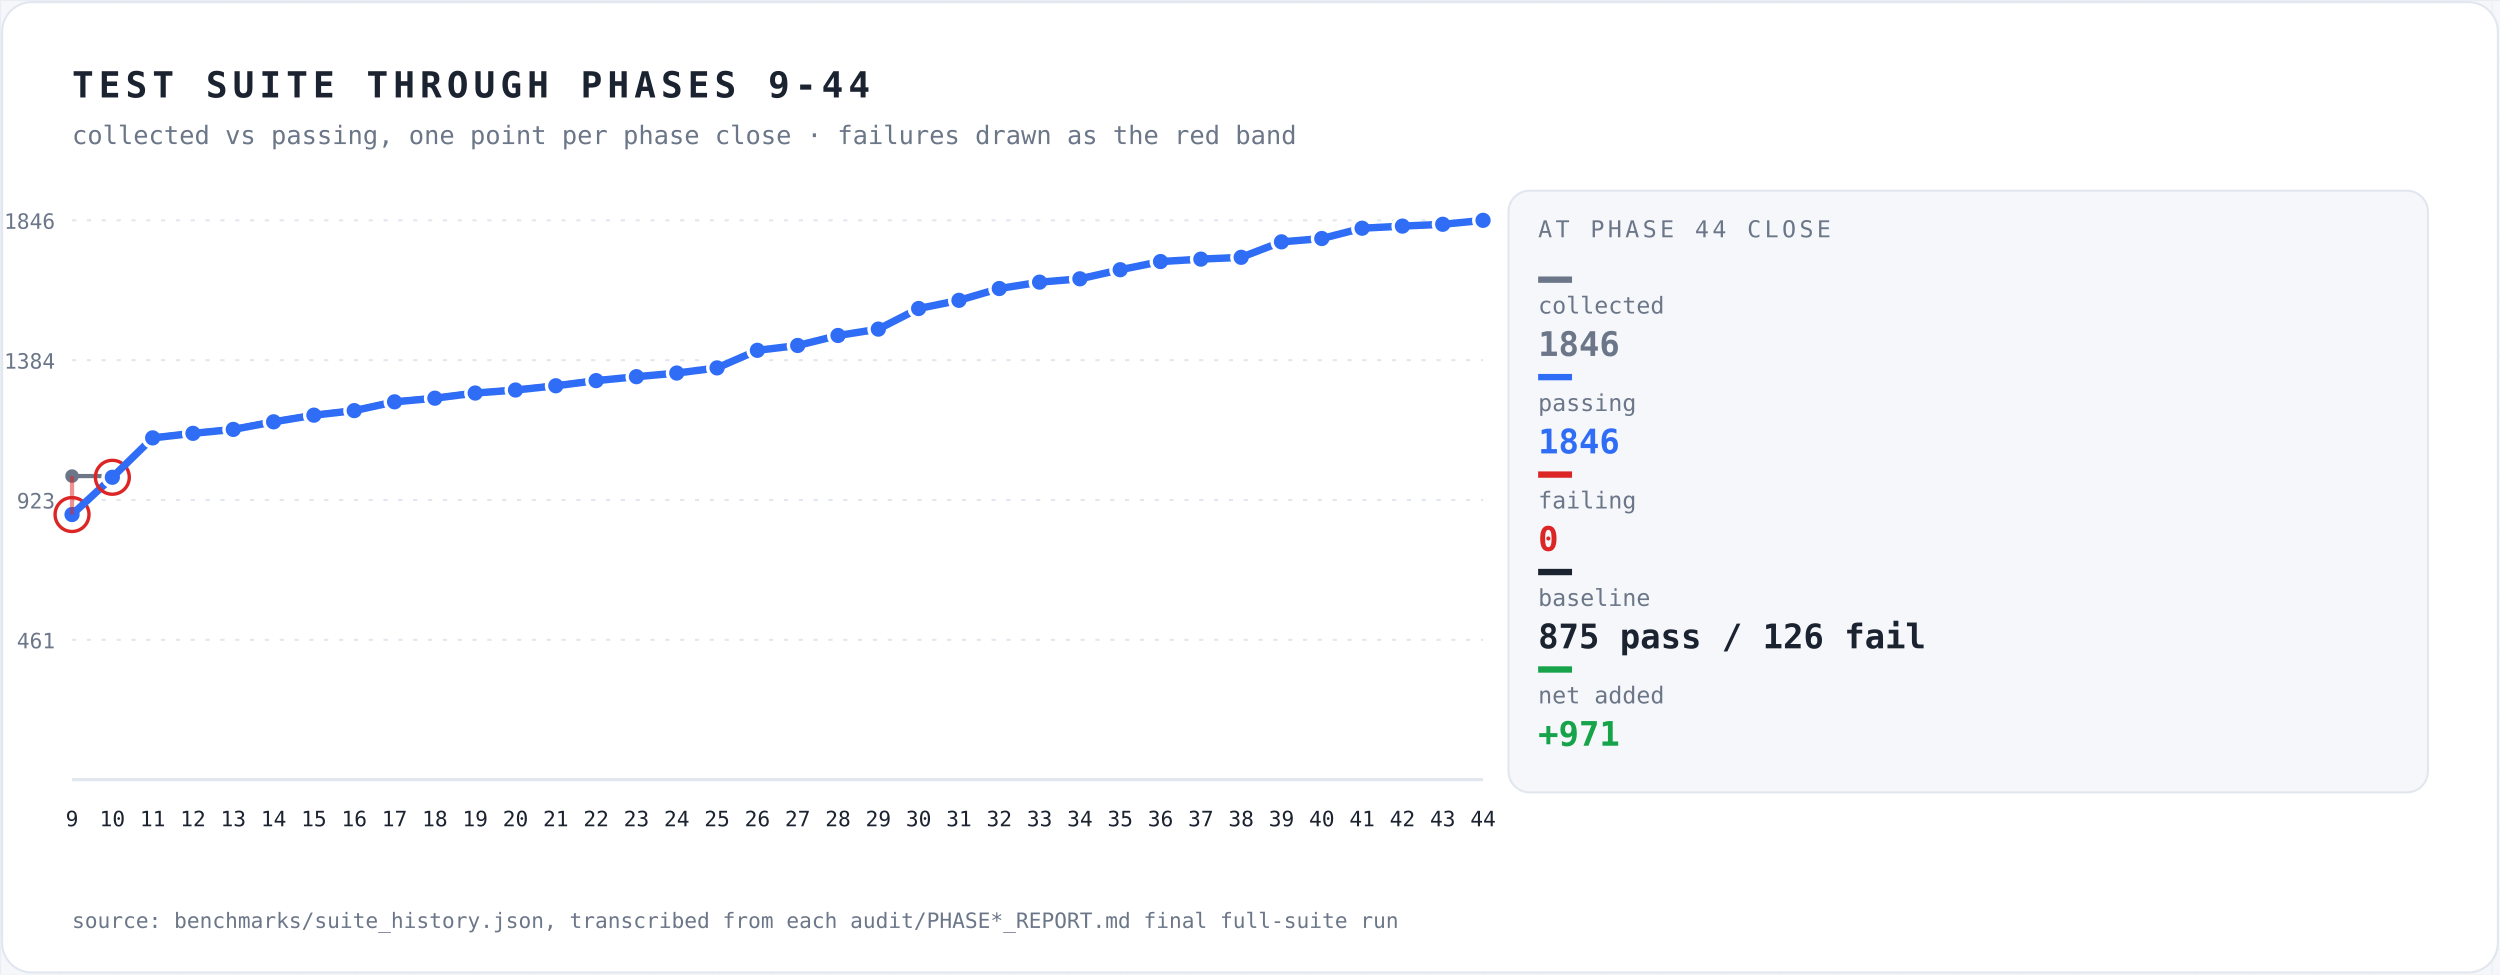
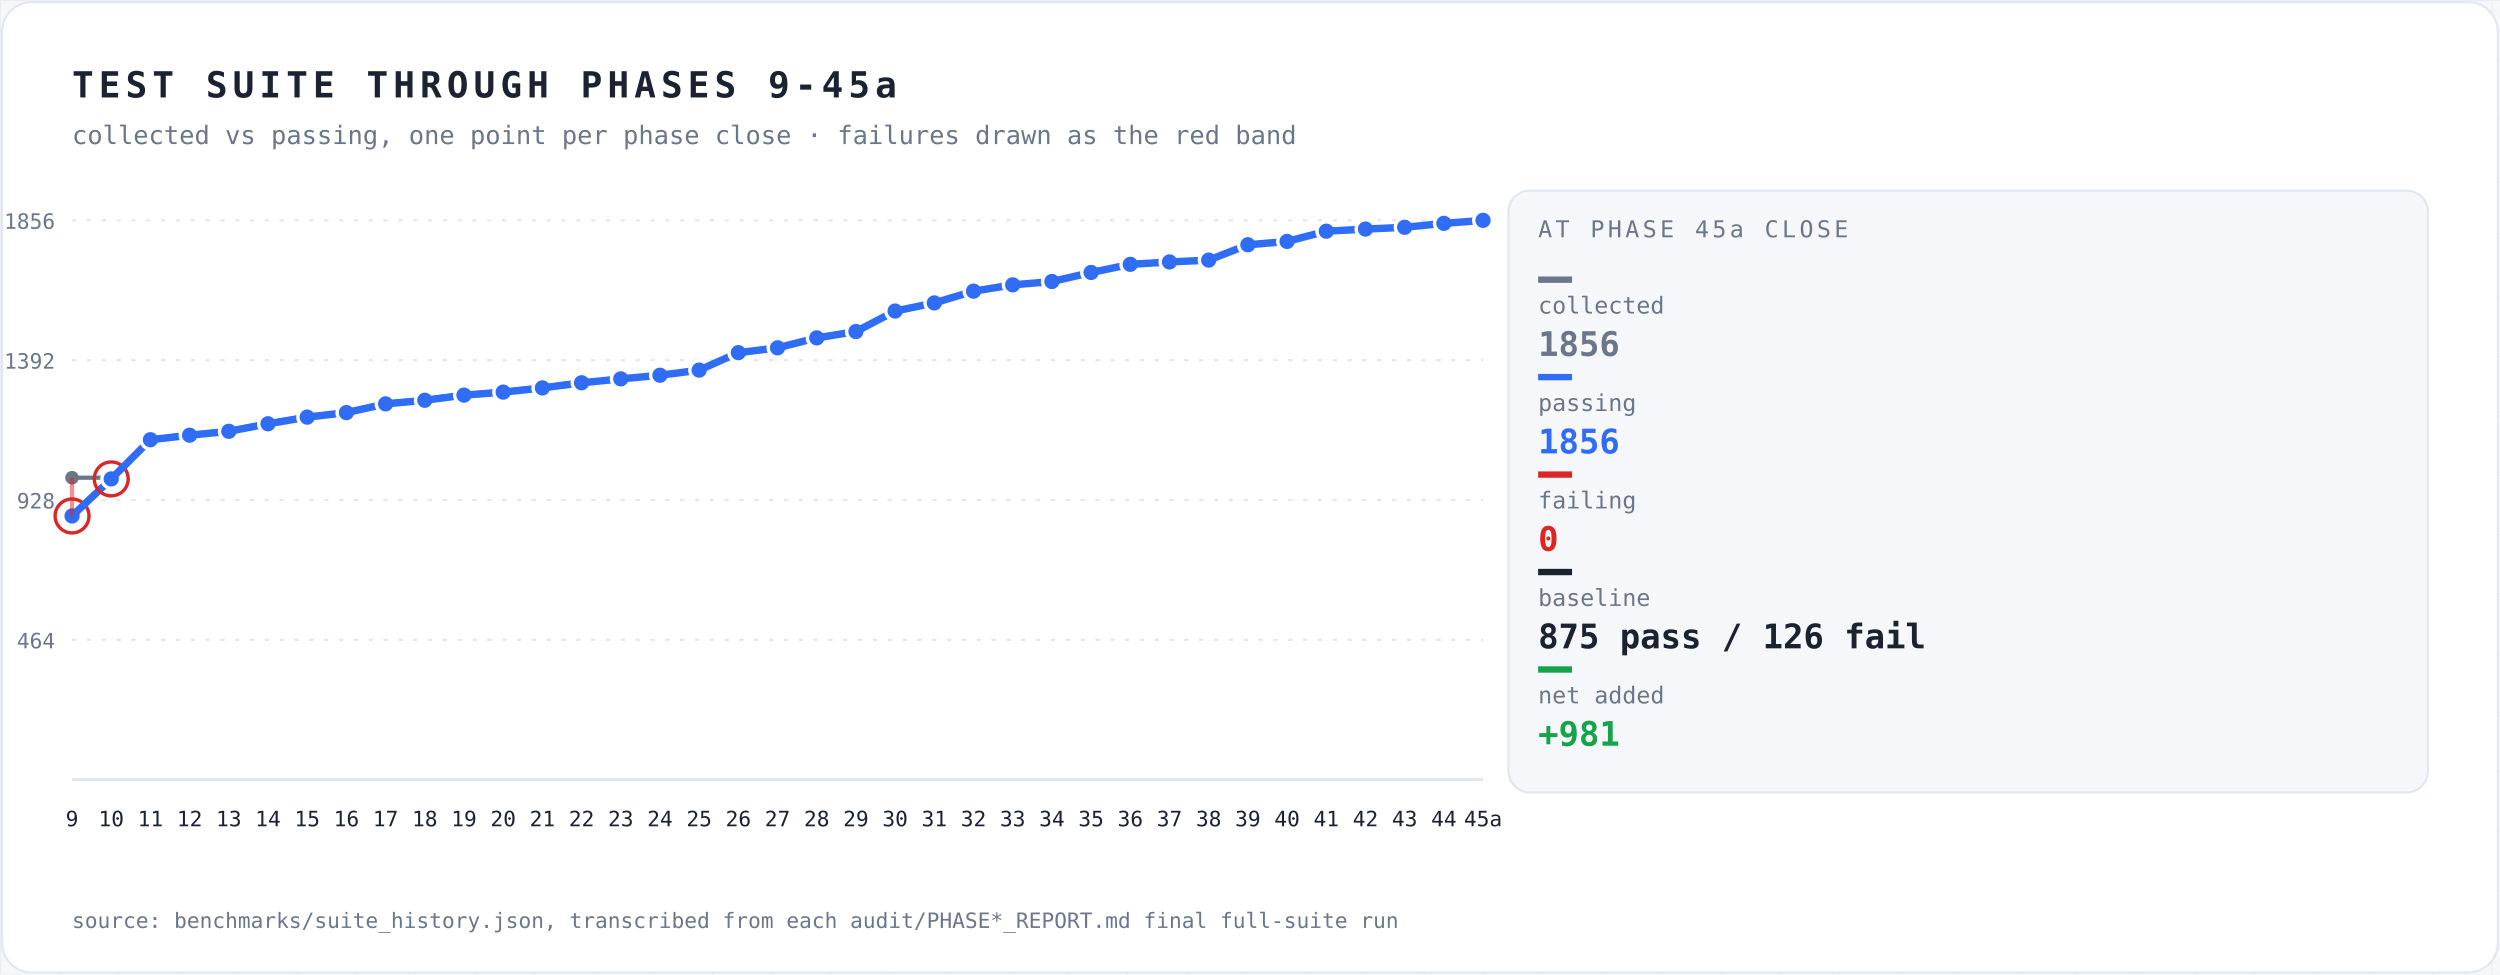
- <svg xmlns="http://www.w3.org/2000/svg" width="1180" height="460" viewBox="0 0 1180 460" role="img" aria-label="TEST SUITE THROUGH PHASES 9-44: collected vs passing, one point per phase close · failures drawn as the red band">
+ <svg xmlns="http://www.w3.org/2000/svg" width="1180" height="460" viewBox="0 0 1180 460" role="img" aria-label="TEST SUITE THROUGH PHASES 9-45a: collected vs passing, one point per phase close · failures drawn as the red band">
  <defs>
    <pattern id="grid" width="28" height="28" patternUnits="userSpaceOnUse">
      <path d="M28 0H0v28" fill="none" stroke="#e2e7ef" stroke-width="1" />
    </pattern>
  </defs>
  <rect width="100%" height="100%" fill="#f5f7fa" />
  <rect width="100%" height="100%" fill="url(#grid)" opacity=".55" />
  <rect x="1" y="1" width="1178" height="458" rx="14" fill="#ffffff" stroke="#e2e7ef" />
-   <text x="34" y="46" font-family="ui-monospace, 'SF Mono', Menlo, Consolas, monospace" font-size="17" font-weight="700" letter-spacing="2.4" fill="#1b2230">TEST SUITE THROUGH PHASES 9-44</text>
+   <text x="34" y="46" font-family="ui-monospace, 'SF Mono', Menlo, Consolas, monospace" font-size="17" font-weight="700" letter-spacing="2.4" fill="#1b2230">TEST SUITE THROUGH PHASES 9-45a</text>
  <text x="34" y="68" font-family="ui-monospace, 'SF Mono', Menlo, Consolas, monospace" font-size="12" fill="#6b7688">collected vs passing, one point per phase close · failures drawn as the red band</text>
  <line x1="34" y1="368" x2="700" y2="368" stroke="#e2e7ef" stroke-width="1.5" />
  <line x1="34" y1="302.0" x2="700" y2="302.0" stroke="#e2e7ef" stroke-dasharray="2 5" />
-   <text x="26" y="306.0" text-anchor="end" font-family="ui-monospace, 'SF Mono', Menlo, Consolas, monospace" font-size="10" fill="#6b7688">461</text>
+   <text x="26" y="306.0" text-anchor="end" font-family="ui-monospace, 'SF Mono', Menlo, Consolas, monospace" font-size="10" fill="#6b7688">464</text>
  <line x1="34" y1="236.0" x2="700" y2="236.0" stroke="#e2e7ef" stroke-dasharray="2 5" />
-   <text x="26" y="240.0" text-anchor="end" font-family="ui-monospace, 'SF Mono', Menlo, Consolas, monospace" font-size="10" fill="#6b7688">923</text>
+   <text x="26" y="240.0" text-anchor="end" font-family="ui-monospace, 'SF Mono', Menlo, Consolas, monospace" font-size="10" fill="#6b7688">928</text>
  <line x1="34" y1="170.0" x2="700" y2="170.0" stroke="#e2e7ef" stroke-dasharray="2 5" />
-   <text x="26" y="174.0" text-anchor="end" font-family="ui-monospace, 'SF Mono', Menlo, Consolas, monospace" font-size="10" fill="#6b7688">1384</text>
+   <text x="26" y="174.0" text-anchor="end" font-family="ui-monospace, 'SF Mono', Menlo, Consolas, monospace" font-size="10" fill="#6b7688">1392</text>
  <line x1="34" y1="104.0" x2="700" y2="104.0" stroke="#e2e7ef" stroke-dasharray="2 5" />
-   <text x="26" y="108.0" text-anchor="end" font-family="ui-monospace, 'SF Mono', Menlo, Consolas, monospace" font-size="10" fill="#6b7688">1846</text>
-   <circle cx="34.0" cy="224.702" r="3.2" fill="#6b7688" />
-   <circle cx="34.0" cy="242.865" r="4.4" fill="#2f6df6" stroke="#ffffff" stroke-width="1.6" />
-   <circle cx="34.0" cy="242.865" r="8" fill="none" stroke="#dc2626" stroke-width="1.6" />
+   <text x="26" y="108.0" text-anchor="end" font-family="ui-monospace, 'SF Mono', Menlo, Consolas, monospace" font-size="10" fill="#6b7688">1856</text>
+   <circle cx="34.0" cy="225.474" r="3.2" fill="#6b7688" />
+   <circle cx="34.0" cy="243.539" r="4.4" fill="#2f6df6" stroke="#ffffff" stroke-width="1.6" />
+   <circle cx="34.0" cy="243.539" r="8" fill="none" stroke="#dc2626" stroke-width="1.6" />
  <text x="34.0" y="390" text-anchor="middle" font-family="ui-monospace, 'SF Mono', Menlo, Consolas, monospace" font-size="10" fill="#1b2230">9</text>
-   <line x1="34.0" y1="224.702" x2="53.029" y2="224.702" stroke="#6b7688" stroke-width="2" />
-   <line x1="34.0" y1="242.865" x2="53.029" y2="225.274" stroke="#2f6df6" stroke-width="3.5" />
-   <line x1="34.0" y1="224.702" x2="34.0" y2="242.865" stroke="#dc2626" stroke-width="2" opacity=".5" />
-   <circle cx="53.029" cy="224.702" r="3.2" fill="#6b7688" />
-   <circle cx="53.029" cy="225.274" r="4.4" fill="#2f6df6" stroke="#ffffff" stroke-width="1.6" />
-   <circle cx="53.029" cy="225.274" r="8" fill="none" stroke="#dc2626" stroke-width="1.6" />
-   <text x="53.029" y="390" text-anchor="middle" font-family="ui-monospace, 'SF Mono', Menlo, Consolas, monospace" font-size="10" fill="#1b2230">10</text>
-   <line x1="53.029" y1="224.702" x2="72.057" y2="206.111" stroke="#6b7688" stroke-width="2" />
-   <line x1="53.029" y1="225.274" x2="72.057" y2="206.683" stroke="#2f6df6" stroke-width="3.5" />
-   <circle cx="72.057" cy="206.111" r="3.2" fill="#6b7688" />
-   <circle cx="72.057" cy="206.683" r="4.4" fill="#2f6df6" stroke="#ffffff" stroke-width="1.6" />
-   <text x="72.057" y="390" text-anchor="middle" font-family="ui-monospace, 'SF Mono', Menlo, Consolas, monospace" font-size="10" fill="#1b2230">11</text>
-   <line x1="72.057" y1="206.111" x2="91.086" y2="203.965" stroke="#6b7688" stroke-width="2" />
-   <line x1="72.057" y1="206.683" x2="91.086" y2="204.537" stroke="#2f6df6" stroke-width="3.5" />
-   <circle cx="91.086" cy="203.965" r="3.2" fill="#6b7688" />
-   <circle cx="91.086" cy="204.537" r="4.4" fill="#2f6df6" stroke="#ffffff" stroke-width="1.6" />
-   <text x="91.086" y="390" text-anchor="middle" font-family="ui-monospace, 'SF Mono', Menlo, Consolas, monospace" font-size="10" fill="#1b2230">12</text>
-   <line x1="91.086" y1="203.965" x2="110.114" y2="202.106" stroke="#6b7688" stroke-width="2" />
-   <line x1="91.086" y1="204.537" x2="110.114" y2="202.678" stroke="#2f6df6" stroke-width="3.5" />
-   <circle cx="110.114" cy="202.106" r="3.2" fill="#6b7688" />
-   <circle cx="110.114" cy="202.678" r="4.4" fill="#2f6df6" stroke="#ffffff" stroke-width="1.6" />
-   <text x="110.114" y="390" text-anchor="middle" font-family="ui-monospace, 'SF Mono', Menlo, Consolas, monospace" font-size="10" fill="#1b2230">13</text>
-   <line x1="110.114" y1="202.106" x2="129.143" y2="198.531" stroke="#6b7688" stroke-width="2" />
-   <line x1="110.114" y1="202.678" x2="129.143" y2="199.103" stroke="#2f6df6" stroke-width="3.5" />
-   <circle cx="129.143" cy="198.531" r="3.2" fill="#6b7688" />
-   <circle cx="129.143" cy="199.103" r="4.4" fill="#2f6df6" stroke="#ffffff" stroke-width="1.6" />
-   <text x="129.143" y="390" text-anchor="middle" font-family="ui-monospace, 'SF Mono', Menlo, Consolas, monospace" font-size="10" fill="#1b2230">14</text>
-   <line x1="129.143" y1="198.531" x2="148.171" y2="195.385" stroke="#6b7688" stroke-width="2" />
-   <line x1="129.143" y1="199.103" x2="148.171" y2="195.957" stroke="#2f6df6" stroke-width="3.5" />
-   <circle cx="148.171" cy="195.385" r="3.2" fill="#6b7688" />
-   <circle cx="148.171" cy="195.957" r="4.4" fill="#2f6df6" stroke="#ffffff" stroke-width="1.6" />
-   <text x="148.171" y="390" text-anchor="middle" font-family="ui-monospace, 'SF Mono', Menlo, Consolas, monospace" font-size="10" fill="#1b2230">15</text>
-   <line x1="148.171" y1="195.385" x2="167.2" y2="193.239" stroke="#6b7688" stroke-width="2" />
-   <line x1="148.171" y1="195.957" x2="167.2" y2="193.811" stroke="#2f6df6" stroke-width="3.5" />
-   <circle cx="167.2" cy="193.239" r="3.2" fill="#6b7688" />
-   <circle cx="167.2" cy="193.811" r="4.4" fill="#2f6df6" stroke="#ffffff" stroke-width="1.6" />
-   <text x="167.2" y="390" text-anchor="middle" font-family="ui-monospace, 'SF Mono', Menlo, Consolas, monospace" font-size="10" fill="#1b2230">16</text>
-   <line x1="167.2" y1="193.239" x2="186.229" y2="189.092" stroke="#6b7688" stroke-width="2" />
-   <line x1="167.2" y1="193.811" x2="186.229" y2="189.664" stroke="#2f6df6" stroke-width="3.5" />
-   <circle cx="186.229" cy="189.092" r="3.2" fill="#6b7688" />
-   <circle cx="186.229" cy="189.664" r="4.4" fill="#2f6df6" stroke="#ffffff" stroke-width="1.6" />
-   <text x="186.229" y="390" text-anchor="middle" font-family="ui-monospace, 'SF Mono', Menlo, Consolas, monospace" font-size="10" fill="#1b2230">17</text>
-   <line x1="186.229" y1="189.092" x2="205.257" y2="187.376" stroke="#6b7688" stroke-width="2" />
-   <line x1="186.229" y1="189.664" x2="205.257" y2="187.948" stroke="#2f6df6" stroke-width="3.5" />
-   <circle cx="205.257" cy="187.376" r="3.2" fill="#6b7688" />
-   <circle cx="205.257" cy="187.948" r="4.4" fill="#2f6df6" stroke="#ffffff" stroke-width="1.6" />
-   <text x="205.257" y="390" text-anchor="middle" font-family="ui-monospace, 'SF Mono', Menlo, Consolas, monospace" font-size="10" fill="#1b2230">18</text>
-   <line x1="205.257" y1="187.376" x2="224.286" y2="184.945" stroke="#6b7688" stroke-width="2" />
-   <line x1="205.257" y1="187.948" x2="224.286" y2="185.517" stroke="#2f6df6" stroke-width="3.5" />
-   <circle cx="224.286" cy="184.945" r="3.2" fill="#6b7688" />
-   <circle cx="224.286" cy="185.517" r="4.4" fill="#2f6df6" stroke="#ffffff" stroke-width="1.6" />
-   <text x="224.286" y="390" text-anchor="middle" font-family="ui-monospace, 'SF Mono', Menlo, Consolas, monospace" font-size="10" fill="#1b2230">19</text>
-   <line x1="224.286" y1="184.945" x2="243.314" y2="183.515" stroke="#6b7688" stroke-width="2" />
-   <line x1="224.286" y1="185.517" x2="243.314" y2="184.087" stroke="#2f6df6" stroke-width="3.5" />
-   <circle cx="243.314" cy="183.515" r="3.2" fill="#6b7688" />
-   <circle cx="243.314" cy="184.087" r="4.4" fill="#2f6df6" stroke="#ffffff" stroke-width="1.6" />
-   <text x="243.314" y="390" text-anchor="middle" font-family="ui-monospace, 'SF Mono', Menlo, Consolas, monospace" font-size="10" fill="#1b2230">20</text>
-   <line x1="243.314" y1="183.515" x2="262.343" y2="181.512" stroke="#6b7688" stroke-width="2" />
-   <line x1="243.314" y1="184.087" x2="262.343" y2="182.085" stroke="#2f6df6" stroke-width="3.5" />
-   <circle cx="262.343" cy="181.512" r="3.2" fill="#6b7688" />
-   <circle cx="262.343" cy="182.085" r="4.4" fill="#2f6df6" stroke="#ffffff" stroke-width="1.6" />
-   <text x="262.343" y="390" text-anchor="middle" font-family="ui-monospace, 'SF Mono', Menlo, Consolas, monospace" font-size="10" fill="#1b2230">21</text>
-   <line x1="262.343" y1="181.512" x2="281.371" y2="179.081" stroke="#6b7688" stroke-width="2" />
-   <line x1="262.343" y1="182.085" x2="281.371" y2="179.653" stroke="#2f6df6" stroke-width="3.5" />
-   <circle cx="281.371" cy="179.081" r="3.2" fill="#6b7688" />
-   <circle cx="281.371" cy="179.653" r="4.4" fill="#2f6df6" stroke="#ffffff" stroke-width="1.6" />
-   <text x="281.371" y="390" text-anchor="middle" font-family="ui-monospace, 'SF Mono', Menlo, Consolas, monospace" font-size="10" fill="#1b2230">22</text>
-   <line x1="281.371" y1="179.081" x2="300.4" y2="177.651" stroke="#6b7688" stroke-width="2" />
-   <line x1="281.371" y1="179.653" x2="300.4" y2="177.794" stroke="#2f6df6" stroke-width="3.5" />
-   <circle cx="300.4" cy="177.651" r="3.2" fill="#6b7688" />
-   <circle cx="300.4" cy="177.794" r="4.4" fill="#2f6df6" stroke="#ffffff" stroke-width="1.6" />
-   <text x="300.4" y="390" text-anchor="middle" font-family="ui-monospace, 'SF Mono', Menlo, Consolas, monospace" font-size="10" fill="#1b2230">23</text>
-   <line x1="300.4" y1="177.651" x2="319.429" y2="175.935" stroke="#6b7688" stroke-width="2" />
-   <line x1="300.4" y1="177.794" x2="319.429" y2="176.078" stroke="#2f6df6" stroke-width="3.5" />
-   <circle cx="319.429" cy="175.935" r="3.2" fill="#6b7688" />
-   <circle cx="319.429" cy="176.078" r="4.4" fill="#2f6df6" stroke="#ffffff" stroke-width="1.6" />
-   <text x="319.429" y="390" text-anchor="middle" font-family="ui-monospace, 'SF Mono', Menlo, Consolas, monospace" font-size="10" fill="#1b2230">24</text>
-   <line x1="319.429" y1="175.935" x2="338.457" y2="173.504" stroke="#6b7688" stroke-width="2" />
-   <line x1="319.429" y1="176.078" x2="338.457" y2="173.647" stroke="#2f6df6" stroke-width="3.5" />
-   <circle cx="338.457" cy="173.504" r="3.2" fill="#6b7688" />
-   <circle cx="338.457" cy="173.647" r="4.4" fill="#2f6df6" stroke="#ffffff" stroke-width="1.6" />
-   <text x="338.457" y="390" text-anchor="middle" font-family="ui-monospace, 'SF Mono', Menlo, Consolas, monospace" font-size="10" fill="#1b2230">25</text>
-   <line x1="338.457" y1="173.504" x2="357.486" y2="165.352" stroke="#6b7688" stroke-width="2" />
-   <line x1="338.457" y1="173.647" x2="357.486" y2="165.352" stroke="#2f6df6" stroke-width="3.5" />
-   <circle cx="357.486" cy="165.352" r="3.2" fill="#6b7688" />
-   <circle cx="357.486" cy="165.352" r="4.4" fill="#2f6df6" stroke="#ffffff" stroke-width="1.6" />
-   <text x="357.486" y="390" text-anchor="middle" font-family="ui-monospace, 'SF Mono', Menlo, Consolas, monospace" font-size="10" fill="#1b2230">26</text>
-   <line x1="357.486" y1="165.352" x2="376.514" y2="163.064" stroke="#6b7688" stroke-width="2" />
-   <line x1="357.486" y1="165.352" x2="376.514" y2="163.064" stroke="#2f6df6" stroke-width="3.5" />
-   <circle cx="376.514" cy="163.064" r="3.2" fill="#6b7688" />
-   <circle cx="376.514" cy="163.064" r="4.4" fill="#2f6df6" stroke="#ffffff" stroke-width="1.6" />
-   <text x="376.514" y="390" text-anchor="middle" font-family="ui-monospace, 'SF Mono', Menlo, Consolas, monospace" font-size="10" fill="#1b2230">27</text>
-   <line x1="376.514" y1="163.064" x2="395.543" y2="158.345" stroke="#6b7688" stroke-width="2" />
-   <line x1="376.514" y1="163.064" x2="395.543" y2="158.345" stroke="#2f6df6" stroke-width="3.5" />
-   <circle cx="395.543" cy="158.345" r="3.2" fill="#6b7688" />
-   <circle cx="395.543" cy="158.345" r="4.4" fill="#2f6df6" stroke="#ffffff" stroke-width="1.6" />
-   <text x="395.543" y="390" text-anchor="middle" font-family="ui-monospace, 'SF Mono', Menlo, Consolas, monospace" font-size="10" fill="#1b2230">28</text>
-   <line x1="395.543" y1="158.345" x2="414.571" y2="155.341" stroke="#6b7688" stroke-width="2" />
-   <line x1="395.543" y1="158.345" x2="414.571" y2="155.341" stroke="#2f6df6" stroke-width="3.5" />
-   <circle cx="414.571" cy="155.341" r="3.2" fill="#6b7688" />
-   <circle cx="414.571" cy="155.341" r="4.4" fill="#2f6df6" stroke="#ffffff" stroke-width="1.6" />
-   <text x="414.571" y="390" text-anchor="middle" font-family="ui-monospace, 'SF Mono', Menlo, Consolas, monospace" font-size="10" fill="#1b2230">29</text>
-   <line x1="414.571" y1="155.341" x2="433.6" y2="145.616" stroke="#6b7688" stroke-width="2" />
-   <line x1="414.571" y1="155.341" x2="433.6" y2="145.616" stroke="#2f6df6" stroke-width="3.5" />
-   <circle cx="433.6" cy="145.616" r="3.2" fill="#6b7688" />
-   <circle cx="433.6" cy="145.616" r="4.4" fill="#2f6df6" stroke="#ffffff" stroke-width="1.6" />
-   <text x="433.6" y="390" text-anchor="middle" font-family="ui-monospace, 'SF Mono', Menlo, Consolas, monospace" font-size="10" fill="#1b2230">30</text>
-   <line x1="433.6" y1="145.616" x2="452.629" y2="141.755" stroke="#6b7688" stroke-width="2" />
-   <line x1="433.6" y1="145.616" x2="452.629" y2="141.755" stroke="#2f6df6" stroke-width="3.5" />
-   <circle cx="452.629" cy="141.755" r="3.2" fill="#6b7688" />
-   <circle cx="452.629" cy="141.755" r="4.4" fill="#2f6df6" stroke="#ffffff" stroke-width="1.6" />
-   <text x="452.629" y="390" text-anchor="middle" font-family="ui-monospace, 'SF Mono', Menlo, Consolas, monospace" font-size="10" fill="#1b2230">31</text>
-   <line x1="452.629" y1="141.755" x2="471.657" y2="136.178" stroke="#6b7688" stroke-width="2" />
-   <line x1="452.629" y1="141.755" x2="471.657" y2="136.178" stroke="#2f6df6" stroke-width="3.5" />
-   <circle cx="471.657" cy="136.178" r="3.2" fill="#6b7688" />
-   <circle cx="471.657" cy="136.178" r="4.4" fill="#2f6df6" stroke="#ffffff" stroke-width="1.6" />
-   <text x="471.657" y="390" text-anchor="middle" font-family="ui-monospace, 'SF Mono', Menlo, Consolas, monospace" font-size="10" fill="#1b2230">32</text>
-   <line x1="471.657" y1="136.178" x2="490.686" y2="133.174" stroke="#6b7688" stroke-width="2" />
-   <line x1="471.657" y1="136.178" x2="490.686" y2="133.174" stroke="#2f6df6" stroke-width="3.5" />
-   <circle cx="490.686" cy="133.174" r="3.2" fill="#6b7688" />
-   <circle cx="490.686" cy="133.174" r="4.4" fill="#2f6df6" stroke="#ffffff" stroke-width="1.6" />
-   <text x="490.686" y="390" text-anchor="middle" font-family="ui-monospace, 'SF Mono', Menlo, Consolas, monospace" font-size="10" fill="#1b2230">33</text>
-   <line x1="490.686" y1="133.174" x2="509.714" y2="131.601" stroke="#6b7688" stroke-width="2" />
-   <line x1="490.686" y1="133.174" x2="509.714" y2="131.601" stroke="#2f6df6" stroke-width="3.5" />
-   <circle cx="509.714" cy="131.601" r="3.2" fill="#6b7688" />
-   <circle cx="509.714" cy="131.601" r="4.4" fill="#2f6df6" stroke="#ffffff" stroke-width="1.6" />
-   <text x="509.714" y="390" text-anchor="middle" font-family="ui-monospace, 'SF Mono', Menlo, Consolas, monospace" font-size="10" fill="#1b2230">34</text>
-   <line x1="509.714" y1="131.601" x2="528.743" y2="127.311" stroke="#6b7688" stroke-width="2" />
-   <line x1="509.714" y1="131.601" x2="528.743" y2="127.311" stroke="#2f6df6" stroke-width="3.5" />
-   <circle cx="528.743" cy="127.311" r="3.2" fill="#6b7688" />
-   <circle cx="528.743" cy="127.311" r="4.4" fill="#2f6df6" stroke="#ffffff" stroke-width="1.6" />
-   <text x="528.743" y="390" text-anchor="middle" font-family="ui-monospace, 'SF Mono', Menlo, Consolas, monospace" font-size="10" fill="#1b2230">35</text>
-   <line x1="528.743" y1="127.311" x2="547.771" y2="123.45" stroke="#6b7688" stroke-width="2" />
-   <line x1="528.743" y1="127.311" x2="547.771" y2="123.45" stroke="#2f6df6" stroke-width="3.5" />
-   <circle cx="547.771" cy="123.45" r="3.2" fill="#6b7688" />
-   <circle cx="547.771" cy="123.45" r="4.4" fill="#2f6df6" stroke="#ffffff" stroke-width="1.6" />
-   <text x="547.771" y="390" text-anchor="middle" font-family="ui-monospace, 'SF Mono', Menlo, Consolas, monospace" font-size="10" fill="#1b2230">36</text>
-   <line x1="547.771" y1="123.45" x2="566.8" y2="122.306" stroke="#6b7688" stroke-width="2" />
-   <line x1="547.771" y1="123.45" x2="566.8" y2="122.306" stroke="#2f6df6" stroke-width="3.5" />
-   <circle cx="566.8" cy="122.306" r="3.2" fill="#6b7688" />
-   <circle cx="566.8" cy="122.306" r="4.4" fill="#2f6df6" stroke="#ffffff" stroke-width="1.6" />
-   <text x="566.8" y="390" text-anchor="middle" font-family="ui-monospace, 'SF Mono', Menlo, Consolas, monospace" font-size="10" fill="#1b2230">37</text>
-   <line x1="566.8" y1="122.306" x2="585.829" y2="121.447" stroke="#6b7688" stroke-width="2" />
-   <line x1="566.8" y1="122.306" x2="585.829" y2="121.447" stroke="#2f6df6" stroke-width="3.5" />
-   <circle cx="585.829" cy="121.447" r="3.2" fill="#6b7688" />
-   <circle cx="585.829" cy="121.447" r="4.4" fill="#2f6df6" stroke="#ffffff" stroke-width="1.6" />
-   <text x="585.829" y="390" text-anchor="middle" font-family="ui-monospace, 'SF Mono', Menlo, Consolas, monospace" font-size="10" fill="#1b2230">38</text>
-   <line x1="585.829" y1="121.447" x2="604.857" y2="114.154" stroke="#6b7688" stroke-width="2" />
-   <line x1="585.829" y1="121.447" x2="604.857" y2="114.154" stroke="#2f6df6" stroke-width="3.5" />
-   <circle cx="604.857" cy="114.154" r="3.2" fill="#6b7688" />
-   <circle cx="604.857" cy="114.154" r="4.4" fill="#2f6df6" stroke="#ffffff" stroke-width="1.6" />
-   <text x="604.857" y="390" text-anchor="middle" font-family="ui-monospace, 'SF Mono', Menlo, Consolas, monospace" font-size="10" fill="#1b2230">39</text>
-   <line x1="604.857" y1="114.154" x2="623.886" y2="112.581" stroke="#6b7688" stroke-width="2" />
-   <line x1="604.857" y1="114.154" x2="623.886" y2="112.581" stroke="#2f6df6" stroke-width="3.5" />
-   <circle cx="623.886" cy="112.581" r="3.2" fill="#6b7688" />
-   <circle cx="623.886" cy="112.581" r="4.4" fill="#2f6df6" stroke="#ffffff" stroke-width="1.6" />
-   <text x="623.886" y="390" text-anchor="middle" font-family="ui-monospace, 'SF Mono', Menlo, Consolas, monospace" font-size="10" fill="#1b2230">40</text>
-   <line x1="623.886" y1="112.581" x2="642.914" y2="107.718" stroke="#6b7688" stroke-width="2" />
-   <line x1="623.886" y1="112.581" x2="642.914" y2="107.718" stroke="#2f6df6" stroke-width="3.5" />
-   <circle cx="642.914" cy="107.718" r="3.2" fill="#6b7688" />
-   <circle cx="642.914" cy="107.718" r="4.4" fill="#2f6df6" stroke="#ffffff" stroke-width="1.6" />
-   <text x="642.914" y="390" text-anchor="middle" font-family="ui-monospace, 'SF Mono', Menlo, Consolas, monospace" font-size="10" fill="#1b2230">41</text>
-   <line x1="642.914" y1="107.718" x2="661.943" y2="106.717" stroke="#6b7688" stroke-width="2" />
-   <line x1="642.914" y1="107.718" x2="661.943" y2="106.717" stroke="#2f6df6" stroke-width="3.5" />
-   <circle cx="661.943" cy="106.717" r="3.2" fill="#6b7688" />
-   <circle cx="661.943" cy="106.717" r="4.4" fill="#2f6df6" stroke="#ffffff" stroke-width="1.6" />
-   <text x="661.943" y="390" text-anchor="middle" font-family="ui-monospace, 'SF Mono', Menlo, Consolas, monospace" font-size="10" fill="#1b2230">42</text>
-   <line x1="661.943" y1="106.717" x2="680.971" y2="105.859" stroke="#6b7688" stroke-width="2" />
-   <line x1="661.943" y1="106.717" x2="680.971" y2="105.859" stroke="#2f6df6" stroke-width="3.5" />
-   <circle cx="680.971" cy="105.859" r="3.2" fill="#6b7688" />
-   <circle cx="680.971" cy="105.859" r="4.4" fill="#2f6df6" stroke="#ffffff" stroke-width="1.6" />
-   <text x="680.971" y="390" text-anchor="middle" font-family="ui-monospace, 'SF Mono', Menlo, Consolas, monospace" font-size="10" fill="#1b2230">43</text>
-   <line x1="680.971" y1="105.859" x2="700.0" y2="104.0" stroke="#6b7688" stroke-width="2" />
-   <line x1="680.971" y1="105.859" x2="700.0" y2="104.0" stroke="#2f6df6" stroke-width="3.5" />
+   <line x1="34.0" y1="225.474" x2="52.5" y2="225.474" stroke="#6b7688" stroke-width="2" />
+   <line x1="34.0" y1="243.539" x2="52.5" y2="226.043" stroke="#2f6df6" stroke-width="3.5" />
+   <line x1="34.0" y1="225.474" x2="34.0" y2="243.539" stroke="#dc2626" stroke-width="2" opacity=".5" />
+   <circle cx="52.5" cy="225.474" r="3.2" fill="#6b7688" />
+   <circle cx="52.5" cy="226.043" r="4.4" fill="#2f6df6" stroke="#ffffff" stroke-width="1.6" />
+   <circle cx="52.5" cy="226.043" r="8" fill="none" stroke="#dc2626" stroke-width="1.6" />
+   <text x="52.5" y="390" text-anchor="middle" font-family="ui-monospace, 'SF Mono', Menlo, Consolas, monospace" font-size="10" fill="#1b2230">10</text>
+   <line x1="52.5" y1="225.474" x2="71.0" y2="206.983" stroke="#6b7688" stroke-width="2" />
+   <line x1="52.5" y1="226.043" x2="71.0" y2="207.552" stroke="#2f6df6" stroke-width="3.5" />
+   <circle cx="71.0" cy="206.983" r="3.2" fill="#6b7688" />
+   <circle cx="71.0" cy="207.552" r="4.4" fill="#2f6df6" stroke="#ffffff" stroke-width="1.6" />
+   <text x="71.0" y="390" text-anchor="middle" font-family="ui-monospace, 'SF Mono', Menlo, Consolas, monospace" font-size="10" fill="#1b2230">11</text>
+   <line x1="71.0" y1="206.983" x2="89.5" y2="204.849" stroke="#6b7688" stroke-width="2" />
+   <line x1="71.0" y1="207.552" x2="89.5" y2="205.418" stroke="#2f6df6" stroke-width="3.5" />
+   <circle cx="89.5" cy="204.849" r="3.2" fill="#6b7688" />
+   <circle cx="89.5" cy="205.418" r="4.4" fill="#2f6df6" stroke="#ffffff" stroke-width="1.6" />
+   <text x="89.5" y="390" text-anchor="middle" font-family="ui-monospace, 'SF Mono', Menlo, Consolas, monospace" font-size="10" fill="#1b2230">12</text>
+   <line x1="89.5" y1="204.849" x2="108.0" y2="203.0" stroke="#6b7688" stroke-width="2" />
+   <line x1="89.5" y1="205.418" x2="108.0" y2="203.569" stroke="#2f6df6" stroke-width="3.5" />
+   <circle cx="108.0" cy="203.0" r="3.2" fill="#6b7688" />
+   <circle cx="108.0" cy="203.569" r="4.4" fill="#2f6df6" stroke="#ffffff" stroke-width="1.6" />
+   <text x="108.0" y="390" text-anchor="middle" font-family="ui-monospace, 'SF Mono', Menlo, Consolas, monospace" font-size="10" fill="#1b2230">13</text>
+   <line x1="108.0" y1="203.0" x2="126.5" y2="199.444" stroke="#6b7688" stroke-width="2" />
+   <line x1="108.0" y1="203.569" x2="126.5" y2="200.013" stroke="#2f6df6" stroke-width="3.5" />
+   <circle cx="126.5" cy="199.444" r="3.2" fill="#6b7688" />
+   <circle cx="126.5" cy="200.013" r="4.4" fill="#2f6df6" stroke="#ffffff" stroke-width="1.6" />
+   <text x="126.5" y="390" text-anchor="middle" font-family="ui-monospace, 'SF Mono', Menlo, Consolas, monospace" font-size="10" fill="#1b2230">14</text>
+   <line x1="126.5" y1="199.444" x2="145.0" y2="196.315" stroke="#6b7688" stroke-width="2" />
+   <line x1="126.5" y1="200.013" x2="145.0" y2="196.884" stroke="#2f6df6" stroke-width="3.5" />
+   <circle cx="145.0" cy="196.315" r="3.2" fill="#6b7688" />
+   <circle cx="145.0" cy="196.884" r="4.4" fill="#2f6df6" stroke="#ffffff" stroke-width="1.6" />
+   <text x="145.0" y="390" text-anchor="middle" font-family="ui-monospace, 'SF Mono', Menlo, Consolas, monospace" font-size="10" fill="#1b2230">15</text>
+   <line x1="145.0" y1="196.315" x2="163.5" y2="194.181" stroke="#6b7688" stroke-width="2" />
+   <line x1="145.0" y1="196.884" x2="163.5" y2="194.75" stroke="#2f6df6" stroke-width="3.5" />
+   <circle cx="163.5" cy="194.181" r="3.2" fill="#6b7688" />
+   <circle cx="163.5" cy="194.75" r="4.4" fill="#2f6df6" stroke="#ffffff" stroke-width="1.6" />
+   <text x="163.5" y="390" text-anchor="middle" font-family="ui-monospace, 'SF Mono', Menlo, Consolas, monospace" font-size="10" fill="#1b2230">16</text>
+   <line x1="163.5" y1="194.181" x2="182.0" y2="190.056" stroke="#6b7688" stroke-width="2" />
+   <line x1="163.5" y1="194.75" x2="182.0" y2="190.625" stroke="#2f6df6" stroke-width="3.5" />
+   <circle cx="182.0" cy="190.056" r="3.2" fill="#6b7688" />
+   <circle cx="182.0" cy="190.625" r="4.4" fill="#2f6df6" stroke="#ffffff" stroke-width="1.6" />
+   <text x="182.0" y="390" text-anchor="middle" font-family="ui-monospace, 'SF Mono', Menlo, Consolas, monospace" font-size="10" fill="#1b2230">17</text>
+   <line x1="182.0" y1="190.056" x2="200.5" y2="188.349" stroke="#6b7688" stroke-width="2" />
+   <line x1="182.0" y1="190.625" x2="200.5" y2="188.918" stroke="#2f6df6" stroke-width="3.5" />
+   <circle cx="200.5" cy="188.349" r="3.2" fill="#6b7688" />
+   <circle cx="200.5" cy="188.918" r="4.4" fill="#2f6df6" stroke="#ffffff" stroke-width="1.6" />
+   <text x="200.5" y="390" text-anchor="middle" font-family="ui-monospace, 'SF Mono', Menlo, Consolas, monospace" font-size="10" fill="#1b2230">18</text>
+   <line x1="200.5" y1="188.349" x2="219.0" y2="185.931" stroke="#6b7688" stroke-width="2" />
+   <line x1="200.5" y1="188.918" x2="219.0" y2="186.5" stroke="#2f6df6" stroke-width="3.5" />
+   <circle cx="219.0" cy="185.931" r="3.2" fill="#6b7688" />
+   <circle cx="219.0" cy="186.5" r="4.4" fill="#2f6df6" stroke="#ffffff" stroke-width="1.6" />
+   <text x="219.0" y="390" text-anchor="middle" font-family="ui-monospace, 'SF Mono', Menlo, Consolas, monospace" font-size="10" fill="#1b2230">19</text>
+   <line x1="219.0" y1="185.931" x2="237.5" y2="184.509" stroke="#6b7688" stroke-width="2" />
+   <line x1="219.0" y1="186.5" x2="237.5" y2="185.078" stroke="#2f6df6" stroke-width="3.5" />
+   <circle cx="237.5" cy="184.509" r="3.2" fill="#6b7688" />
+   <circle cx="237.5" cy="185.078" r="4.4" fill="#2f6df6" stroke="#ffffff" stroke-width="1.6" />
+   <text x="237.5" y="390" text-anchor="middle" font-family="ui-monospace, 'SF Mono', Menlo, Consolas, monospace" font-size="10" fill="#1b2230">20</text>
+   <line x1="237.5" y1="184.509" x2="256.0" y2="182.517" stroke="#6b7688" stroke-width="2" />
+   <line x1="237.5" y1="185.078" x2="256.0" y2="183.086" stroke="#2f6df6" stroke-width="3.5" />
+   <circle cx="256.0" cy="182.517" r="3.2" fill="#6b7688" />
+   <circle cx="256.0" cy="183.086" r="4.4" fill="#2f6df6" stroke="#ffffff" stroke-width="1.6" />
+   <text x="256.0" y="390" text-anchor="middle" font-family="ui-monospace, 'SF Mono', Menlo, Consolas, monospace" font-size="10" fill="#1b2230">21</text>
+   <line x1="256.0" y1="182.517" x2="274.5" y2="180.099" stroke="#6b7688" stroke-width="2" />
+   <line x1="256.0" y1="183.086" x2="274.5" y2="180.668" stroke="#2f6df6" stroke-width="3.5" />
+   <circle cx="274.5" cy="180.099" r="3.2" fill="#6b7688" />
+   <circle cx="274.5" cy="180.668" r="4.4" fill="#2f6df6" stroke="#ffffff" stroke-width="1.6" />
+   <text x="274.5" y="390" text-anchor="middle" font-family="ui-monospace, 'SF Mono', Menlo, Consolas, monospace" font-size="10" fill="#1b2230">22</text>
+   <line x1="274.5" y1="180.099" x2="293.0" y2="178.677" stroke="#6b7688" stroke-width="2" />
+   <line x1="274.5" y1="180.668" x2="293.0" y2="178.819" stroke="#2f6df6" stroke-width="3.5" />
+   <circle cx="293.0" cy="178.677" r="3.2" fill="#6b7688" />
+   <circle cx="293.0" cy="178.819" r="4.4" fill="#2f6df6" stroke="#ffffff" stroke-width="1.6" />
+   <text x="293.0" y="390" text-anchor="middle" font-family="ui-monospace, 'SF Mono', Menlo, Consolas, monospace" font-size="10" fill="#1b2230">23</text>
+   <line x1="293.0" y1="178.677" x2="311.5" y2="176.97" stroke="#6b7688" stroke-width="2" />
+   <line x1="293.0" y1="178.819" x2="311.5" y2="177.112" stroke="#2f6df6" stroke-width="3.5" />
+   <circle cx="311.5" cy="176.97" r="3.2" fill="#6b7688" />
+   <circle cx="311.5" cy="177.112" r="4.4" fill="#2f6df6" stroke="#ffffff" stroke-width="1.6" />
+   <text x="311.5" y="390" text-anchor="middle" font-family="ui-monospace, 'SF Mono', Menlo, Consolas, monospace" font-size="10" fill="#1b2230">24</text>
+   <line x1="311.5" y1="176.97" x2="330.0" y2="174.552" stroke="#6b7688" stroke-width="2" />
+   <line x1="311.5" y1="177.112" x2="330.0" y2="174.694" stroke="#2f6df6" stroke-width="3.5" />
+   <circle cx="330.0" cy="174.552" r="3.2" fill="#6b7688" />
+   <circle cx="330.0" cy="174.694" r="4.4" fill="#2f6df6" stroke="#ffffff" stroke-width="1.6" />
+   <text x="330.0" y="390" text-anchor="middle" font-family="ui-monospace, 'SF Mono', Menlo, Consolas, monospace" font-size="10" fill="#1b2230">25</text>
+   <line x1="330.0" y1="174.552" x2="348.5" y2="166.444" stroke="#6b7688" stroke-width="2" />
+   <line x1="330.0" y1="174.694" x2="348.5" y2="166.444" stroke="#2f6df6" stroke-width="3.5" />
+   <circle cx="348.5" cy="166.444" r="3.2" fill="#6b7688" />
+   <circle cx="348.5" cy="166.444" r="4.4" fill="#2f6df6" stroke="#ffffff" stroke-width="1.6" />
+   <text x="348.5" y="390" text-anchor="middle" font-family="ui-monospace, 'SF Mono', Menlo, Consolas, monospace" font-size="10" fill="#1b2230">26</text>
+   <line x1="348.5" y1="166.444" x2="367.0" y2="164.168" stroke="#6b7688" stroke-width="2" />
+   <line x1="348.5" y1="166.444" x2="367.0" y2="164.168" stroke="#2f6df6" stroke-width="3.5" />
+   <circle cx="367.0" cy="164.168" r="3.2" fill="#6b7688" />
+   <circle cx="367.0" cy="164.168" r="4.4" fill="#2f6df6" stroke="#ffffff" stroke-width="1.6" />
+   <text x="367.0" y="390" text-anchor="middle" font-family="ui-monospace, 'SF Mono', Menlo, Consolas, monospace" font-size="10" fill="#1b2230">27</text>
+   <line x1="367.0" y1="164.168" x2="385.5" y2="159.474" stroke="#6b7688" stroke-width="2" />
+   <line x1="367.0" y1="164.168" x2="385.5" y2="159.474" stroke="#2f6df6" stroke-width="3.5" />
+   <circle cx="385.5" cy="159.474" r="3.2" fill="#6b7688" />
+   <circle cx="385.5" cy="159.474" r="4.4" fill="#2f6df6" stroke="#ffffff" stroke-width="1.6" />
+   <text x="385.5" y="390" text-anchor="middle" font-family="ui-monospace, 'SF Mono', Menlo, Consolas, monospace" font-size="10" fill="#1b2230">28</text>
+   <line x1="385.5" y1="159.474" x2="404.0" y2="156.487" stroke="#6b7688" stroke-width="2" />
+   <line x1="385.5" y1="159.474" x2="404.0" y2="156.487" stroke="#2f6df6" stroke-width="3.5" />
+   <circle cx="404.0" cy="156.487" r="3.2" fill="#6b7688" />
+   <circle cx="404.0" cy="156.487" r="4.4" fill="#2f6df6" stroke="#ffffff" stroke-width="1.6" />
+   <text x="404.0" y="390" text-anchor="middle" font-family="ui-monospace, 'SF Mono', Menlo, Consolas, monospace" font-size="10" fill="#1b2230">29</text>
+   <line x1="404.0" y1="156.487" x2="422.5" y2="146.815" stroke="#6b7688" stroke-width="2" />
+   <line x1="404.0" y1="156.487" x2="422.5" y2="146.815" stroke="#2f6df6" stroke-width="3.5" />
+   <circle cx="422.5" cy="146.815" r="3.2" fill="#6b7688" />
+   <circle cx="422.5" cy="146.815" r="4.4" fill="#2f6df6" stroke="#ffffff" stroke-width="1.6" />
+   <text x="422.5" y="390" text-anchor="middle" font-family="ui-monospace, 'SF Mono', Menlo, Consolas, monospace" font-size="10" fill="#1b2230">30</text>
+   <line x1="422.5" y1="146.815" x2="441.0" y2="142.974" stroke="#6b7688" stroke-width="2" />
+   <line x1="422.5" y1="146.815" x2="441.0" y2="142.974" stroke="#2f6df6" stroke-width="3.5" />
+   <circle cx="441.0" cy="142.974" r="3.2" fill="#6b7688" />
+   <circle cx="441.0" cy="142.974" r="4.4" fill="#2f6df6" stroke="#ffffff" stroke-width="1.6" />
+   <text x="441.0" y="390" text-anchor="middle" font-family="ui-monospace, 'SF Mono', Menlo, Consolas, monospace" font-size="10" fill="#1b2230">31</text>
+   <line x1="441.0" y1="142.974" x2="459.5" y2="137.427" stroke="#6b7688" stroke-width="2" />
+   <line x1="441.0" y1="142.974" x2="459.5" y2="137.427" stroke="#2f6df6" stroke-width="3.5" />
+   <circle cx="459.5" cy="137.427" r="3.2" fill="#6b7688" />
+   <circle cx="459.5" cy="137.427" r="4.4" fill="#2f6df6" stroke="#ffffff" stroke-width="1.6" />
+   <text x="459.5" y="390" text-anchor="middle" font-family="ui-monospace, 'SF Mono', Menlo, Consolas, monospace" font-size="10" fill="#1b2230">32</text>
+   <line x1="459.5" y1="137.427" x2="478.0" y2="134.44" stroke="#6b7688" stroke-width="2" />
+   <line x1="459.5" y1="137.427" x2="478.0" y2="134.44" stroke="#2f6df6" stroke-width="3.5" />
+   <circle cx="478.0" cy="134.44" r="3.2" fill="#6b7688" />
+   <circle cx="478.0" cy="134.44" r="4.4" fill="#2f6df6" stroke="#ffffff" stroke-width="1.6" />
+   <text x="478.0" y="390" text-anchor="middle" font-family="ui-monospace, 'SF Mono', Menlo, Consolas, monospace" font-size="10" fill="#1b2230">33</text>
+   <line x1="478.0" y1="134.44" x2="496.5" y2="132.875" stroke="#6b7688" stroke-width="2" />
+   <line x1="478.0" y1="134.44" x2="496.5" y2="132.875" stroke="#2f6df6" stroke-width="3.5" />
+   <circle cx="496.5" cy="132.875" r="3.2" fill="#6b7688" />
+   <circle cx="496.5" cy="132.875" r="4.4" fill="#2f6df6" stroke="#ffffff" stroke-width="1.6" />
+   <text x="496.5" y="390" text-anchor="middle" font-family="ui-monospace, 'SF Mono', Menlo, Consolas, monospace" font-size="10" fill="#1b2230">34</text>
+   <line x1="496.5" y1="132.875" x2="515.0" y2="128.608" stroke="#6b7688" stroke-width="2" />
+   <line x1="496.5" y1="132.875" x2="515.0" y2="128.608" stroke="#2f6df6" stroke-width="3.5" />
+   <circle cx="515.0" cy="128.608" r="3.2" fill="#6b7688" />
+   <circle cx="515.0" cy="128.608" r="4.4" fill="#2f6df6" stroke="#ffffff" stroke-width="1.6" />
+   <text x="515.0" y="390" text-anchor="middle" font-family="ui-monospace, 'SF Mono', Menlo, Consolas, monospace" font-size="10" fill="#1b2230">35</text>
+   <line x1="515.0" y1="128.608" x2="533.5" y2="124.767" stroke="#6b7688" stroke-width="2" />
+   <line x1="515.0" y1="128.608" x2="533.5" y2="124.767" stroke="#2f6df6" stroke-width="3.5" />
+   <circle cx="533.5" cy="124.767" r="3.2" fill="#6b7688" />
+   <circle cx="533.5" cy="124.767" r="4.4" fill="#2f6df6" stroke="#ffffff" stroke-width="1.6" />
+   <text x="533.5" y="390" text-anchor="middle" font-family="ui-monospace, 'SF Mono', Menlo, Consolas, monospace" font-size="10" fill="#1b2230">36</text>
+   <line x1="533.5" y1="124.767" x2="552.0" y2="123.629" stroke="#6b7688" stroke-width="2" />
+   <line x1="533.5" y1="124.767" x2="552.0" y2="123.629" stroke="#2f6df6" stroke-width="3.5" />
+   <circle cx="552.0" cy="123.629" r="3.2" fill="#6b7688" />
+   <circle cx="552.0" cy="123.629" r="4.4" fill="#2f6df6" stroke="#ffffff" stroke-width="1.6" />
+   <text x="552.0" y="390" text-anchor="middle" font-family="ui-monospace, 'SF Mono', Menlo, Consolas, monospace" font-size="10" fill="#1b2230">37</text>
+   <line x1="552.0" y1="123.629" x2="570.5" y2="122.776" stroke="#6b7688" stroke-width="2" />
+   <line x1="552.0" y1="123.629" x2="570.5" y2="122.776" stroke="#2f6df6" stroke-width="3.5" />
+   <circle cx="570.5" cy="122.776" r="3.2" fill="#6b7688" />
+   <circle cx="570.5" cy="122.776" r="4.4" fill="#2f6df6" stroke="#ffffff" stroke-width="1.6" />
+   <text x="570.5" y="390" text-anchor="middle" font-family="ui-monospace, 'SF Mono', Menlo, Consolas, monospace" font-size="10" fill="#1b2230">38</text>
+   <line x1="570.5" y1="122.776" x2="589.0" y2="115.522" stroke="#6b7688" stroke-width="2" />
+   <line x1="570.5" y1="122.776" x2="589.0" y2="115.522" stroke="#2f6df6" stroke-width="3.5" />
+   <circle cx="589.0" cy="115.522" r="3.2" fill="#6b7688" />
+   <circle cx="589.0" cy="115.522" r="4.4" fill="#2f6df6" stroke="#ffffff" stroke-width="1.6" />
+   <text x="589.0" y="390" text-anchor="middle" font-family="ui-monospace, 'SF Mono', Menlo, Consolas, monospace" font-size="10" fill="#1b2230">39</text>
+   <line x1="589.0" y1="115.522" x2="607.5" y2="113.957" stroke="#6b7688" stroke-width="2" />
+   <line x1="589.0" y1="115.522" x2="607.5" y2="113.957" stroke="#2f6df6" stroke-width="3.5" />
+   <circle cx="607.5" cy="113.957" r="3.2" fill="#6b7688" />
+   <circle cx="607.5" cy="113.957" r="4.4" fill="#2f6df6" stroke="#ffffff" stroke-width="1.6" />
+   <text x="607.5" y="390" text-anchor="middle" font-family="ui-monospace, 'SF Mono', Menlo, Consolas, monospace" font-size="10" fill="#1b2230">40</text>
+   <line x1="607.5" y1="113.957" x2="626.0" y2="109.121" stroke="#6b7688" stroke-width="2" />
+   <line x1="607.5" y1="113.957" x2="626.0" y2="109.121" stroke="#2f6df6" stroke-width="3.5" />
+   <circle cx="626.0" cy="109.121" r="3.2" fill="#6b7688" />
+   <circle cx="626.0" cy="109.121" r="4.4" fill="#2f6df6" stroke="#ffffff" stroke-width="1.6" />
+   <text x="626.0" y="390" text-anchor="middle" font-family="ui-monospace, 'SF Mono', Menlo, Consolas, monospace" font-size="10" fill="#1b2230">41</text>
+   <line x1="626.0" y1="109.121" x2="644.5" y2="108.125" stroke="#6b7688" stroke-width="2" />
+   <line x1="626.0" y1="109.121" x2="644.5" y2="108.125" stroke="#2f6df6" stroke-width="3.5" />
+   <circle cx="644.5" cy="108.125" r="3.2" fill="#6b7688" />
+   <circle cx="644.5" cy="108.125" r="4.4" fill="#2f6df6" stroke="#ffffff" stroke-width="1.6" />
+   <text x="644.5" y="390" text-anchor="middle" font-family="ui-monospace, 'SF Mono', Menlo, Consolas, monospace" font-size="10" fill="#1b2230">42</text>
+   <line x1="644.5" y1="108.125" x2="663.0" y2="107.272" stroke="#6b7688" stroke-width="2" />
+   <line x1="644.5" y1="108.125" x2="663.0" y2="107.272" stroke="#2f6df6" stroke-width="3.5" />
+   <circle cx="663.0" cy="107.272" r="3.2" fill="#6b7688" />
+   <circle cx="663.0" cy="107.272" r="4.4" fill="#2f6df6" stroke="#ffffff" stroke-width="1.6" />
+   <text x="663.0" y="390" text-anchor="middle" font-family="ui-monospace, 'SF Mono', Menlo, Consolas, monospace" font-size="10" fill="#1b2230">43</text>
+   <line x1="663.0" y1="107.272" x2="681.5" y2="105.422" stroke="#6b7688" stroke-width="2" />
+   <line x1="663.0" y1="107.272" x2="681.5" y2="105.422" stroke="#2f6df6" stroke-width="3.5" />
+   <circle cx="681.5" cy="105.422" r="3.2" fill="#6b7688" />
+   <circle cx="681.5" cy="105.422" r="4.4" fill="#2f6df6" stroke="#ffffff" stroke-width="1.6" />
+   <text x="681.5" y="390" text-anchor="middle" font-family="ui-monospace, 'SF Mono', Menlo, Consolas, monospace" font-size="10" fill="#1b2230">44</text>
+   <line x1="681.5" y1="105.422" x2="700.0" y2="104.0" stroke="#6b7688" stroke-width="2" />
+   <line x1="681.5" y1="105.422" x2="700.0" y2="104.0" stroke="#2f6df6" stroke-width="3.5" />
  <circle cx="700.0" cy="104.0" r="3.2" fill="#6b7688" />
  <circle cx="700.0" cy="104.0" r="4.4" fill="#2f6df6" stroke="#ffffff" stroke-width="1.6" />
-   <text x="700.0" y="390" text-anchor="middle" font-family="ui-monospace, 'SF Mono', Menlo, Consolas, monospace" font-size="10" fill="#1b2230">44</text>
+   <text x="700.0" y="390" text-anchor="middle" font-family="ui-monospace, 'SF Mono', Menlo, Consolas, monospace" font-size="10" fill="#1b2230">45a</text>
  <rect x="712" y="90" width="434" height="284" rx="10" fill="#f5f7fa" stroke="#e2e7ef" />
-   <text x="726" y="112" font-family="ui-monospace, 'SF Mono', Menlo, Consolas, monospace" font-size="11" letter-spacing="1.6" fill="#6b7688">AT PHASE 44 CLOSE</text>
+   <text x="726" y="112" font-family="ui-monospace, 'SF Mono', Menlo, Consolas, monospace" font-size="11" letter-spacing="1.6" fill="#6b7688">AT PHASE 45a CLOSE</text>
  <line x1="726" y1="132" x2="742" y2="132" stroke="#6b7688" stroke-width="3" />
  <text x="726" y="148" font-family="ui-monospace, 'SF Mono', Menlo, Consolas, monospace" font-size="11" fill="#6b7688">collected</text>
-   <text x="726" y="168" font-family="ui-monospace, 'SF Mono', Menlo, Consolas, monospace" font-size="16" font-weight="700" fill="#6b7688">1846</text>
+   <text x="726" y="168" font-family="ui-monospace, 'SF Mono', Menlo, Consolas, monospace" font-size="16" font-weight="700" fill="#6b7688">1856</text>
  <line x1="726" y1="178" x2="742" y2="178" stroke="#2f6df6" stroke-width="3" />
  <text x="726" y="194" font-family="ui-monospace, 'SF Mono', Menlo, Consolas, monospace" font-size="11" fill="#6b7688">passing</text>
-   <text x="726" y="214" font-family="ui-monospace, 'SF Mono', Menlo, Consolas, monospace" font-size="16" font-weight="700" fill="#2f6df6">1846</text>
+   <text x="726" y="214" font-family="ui-monospace, 'SF Mono', Menlo, Consolas, monospace" font-size="16" font-weight="700" fill="#2f6df6">1856</text>
  <line x1="726" y1="224" x2="742" y2="224" stroke="#dc2626" stroke-width="3" />
  <text x="726" y="240" font-family="ui-monospace, 'SF Mono', Menlo, Consolas, monospace" font-size="11" fill="#6b7688">failing</text>
  <text x="726" y="260" font-family="ui-monospace, 'SF Mono', Menlo, Consolas, monospace" font-size="16" font-weight="700" fill="#dc2626">0</text>
  <line x1="726" y1="270" x2="742" y2="270" stroke="#1b2230" stroke-width="3" />
  <text x="726" y="286" font-family="ui-monospace, 'SF Mono', Menlo, Consolas, monospace" font-size="11" fill="#6b7688">baseline</text>
  <text x="726" y="306" font-family="ui-monospace, 'SF Mono', Menlo, Consolas, monospace" font-size="16" font-weight="700" fill="#1b2230">875 pass / 126 fail</text>
  <line x1="726" y1="316" x2="742" y2="316" stroke="#16a34a" stroke-width="3" />
  <text x="726" y="332" font-family="ui-monospace, 'SF Mono', Menlo, Consolas, monospace" font-size="11" fill="#6b7688">net added</text>
-   <text x="726" y="352" font-family="ui-monospace, 'SF Mono', Menlo, Consolas, monospace" font-size="16" font-weight="700" fill="#16a34a">+971</text>
+   <text x="726" y="352" font-family="ui-monospace, 'SF Mono', Menlo, Consolas, monospace" font-size="16" font-weight="700" fill="#16a34a">+981</text>
  <text x="34" y="438" font-family="ui-monospace, 'SF Mono', Menlo, Consolas, monospace" font-size="10" fill="#6b7688">source: benchmarks/suite_history.json, transcribed from each audit/PHASE*_REPORT.md final full-suite run</text>
</svg>
